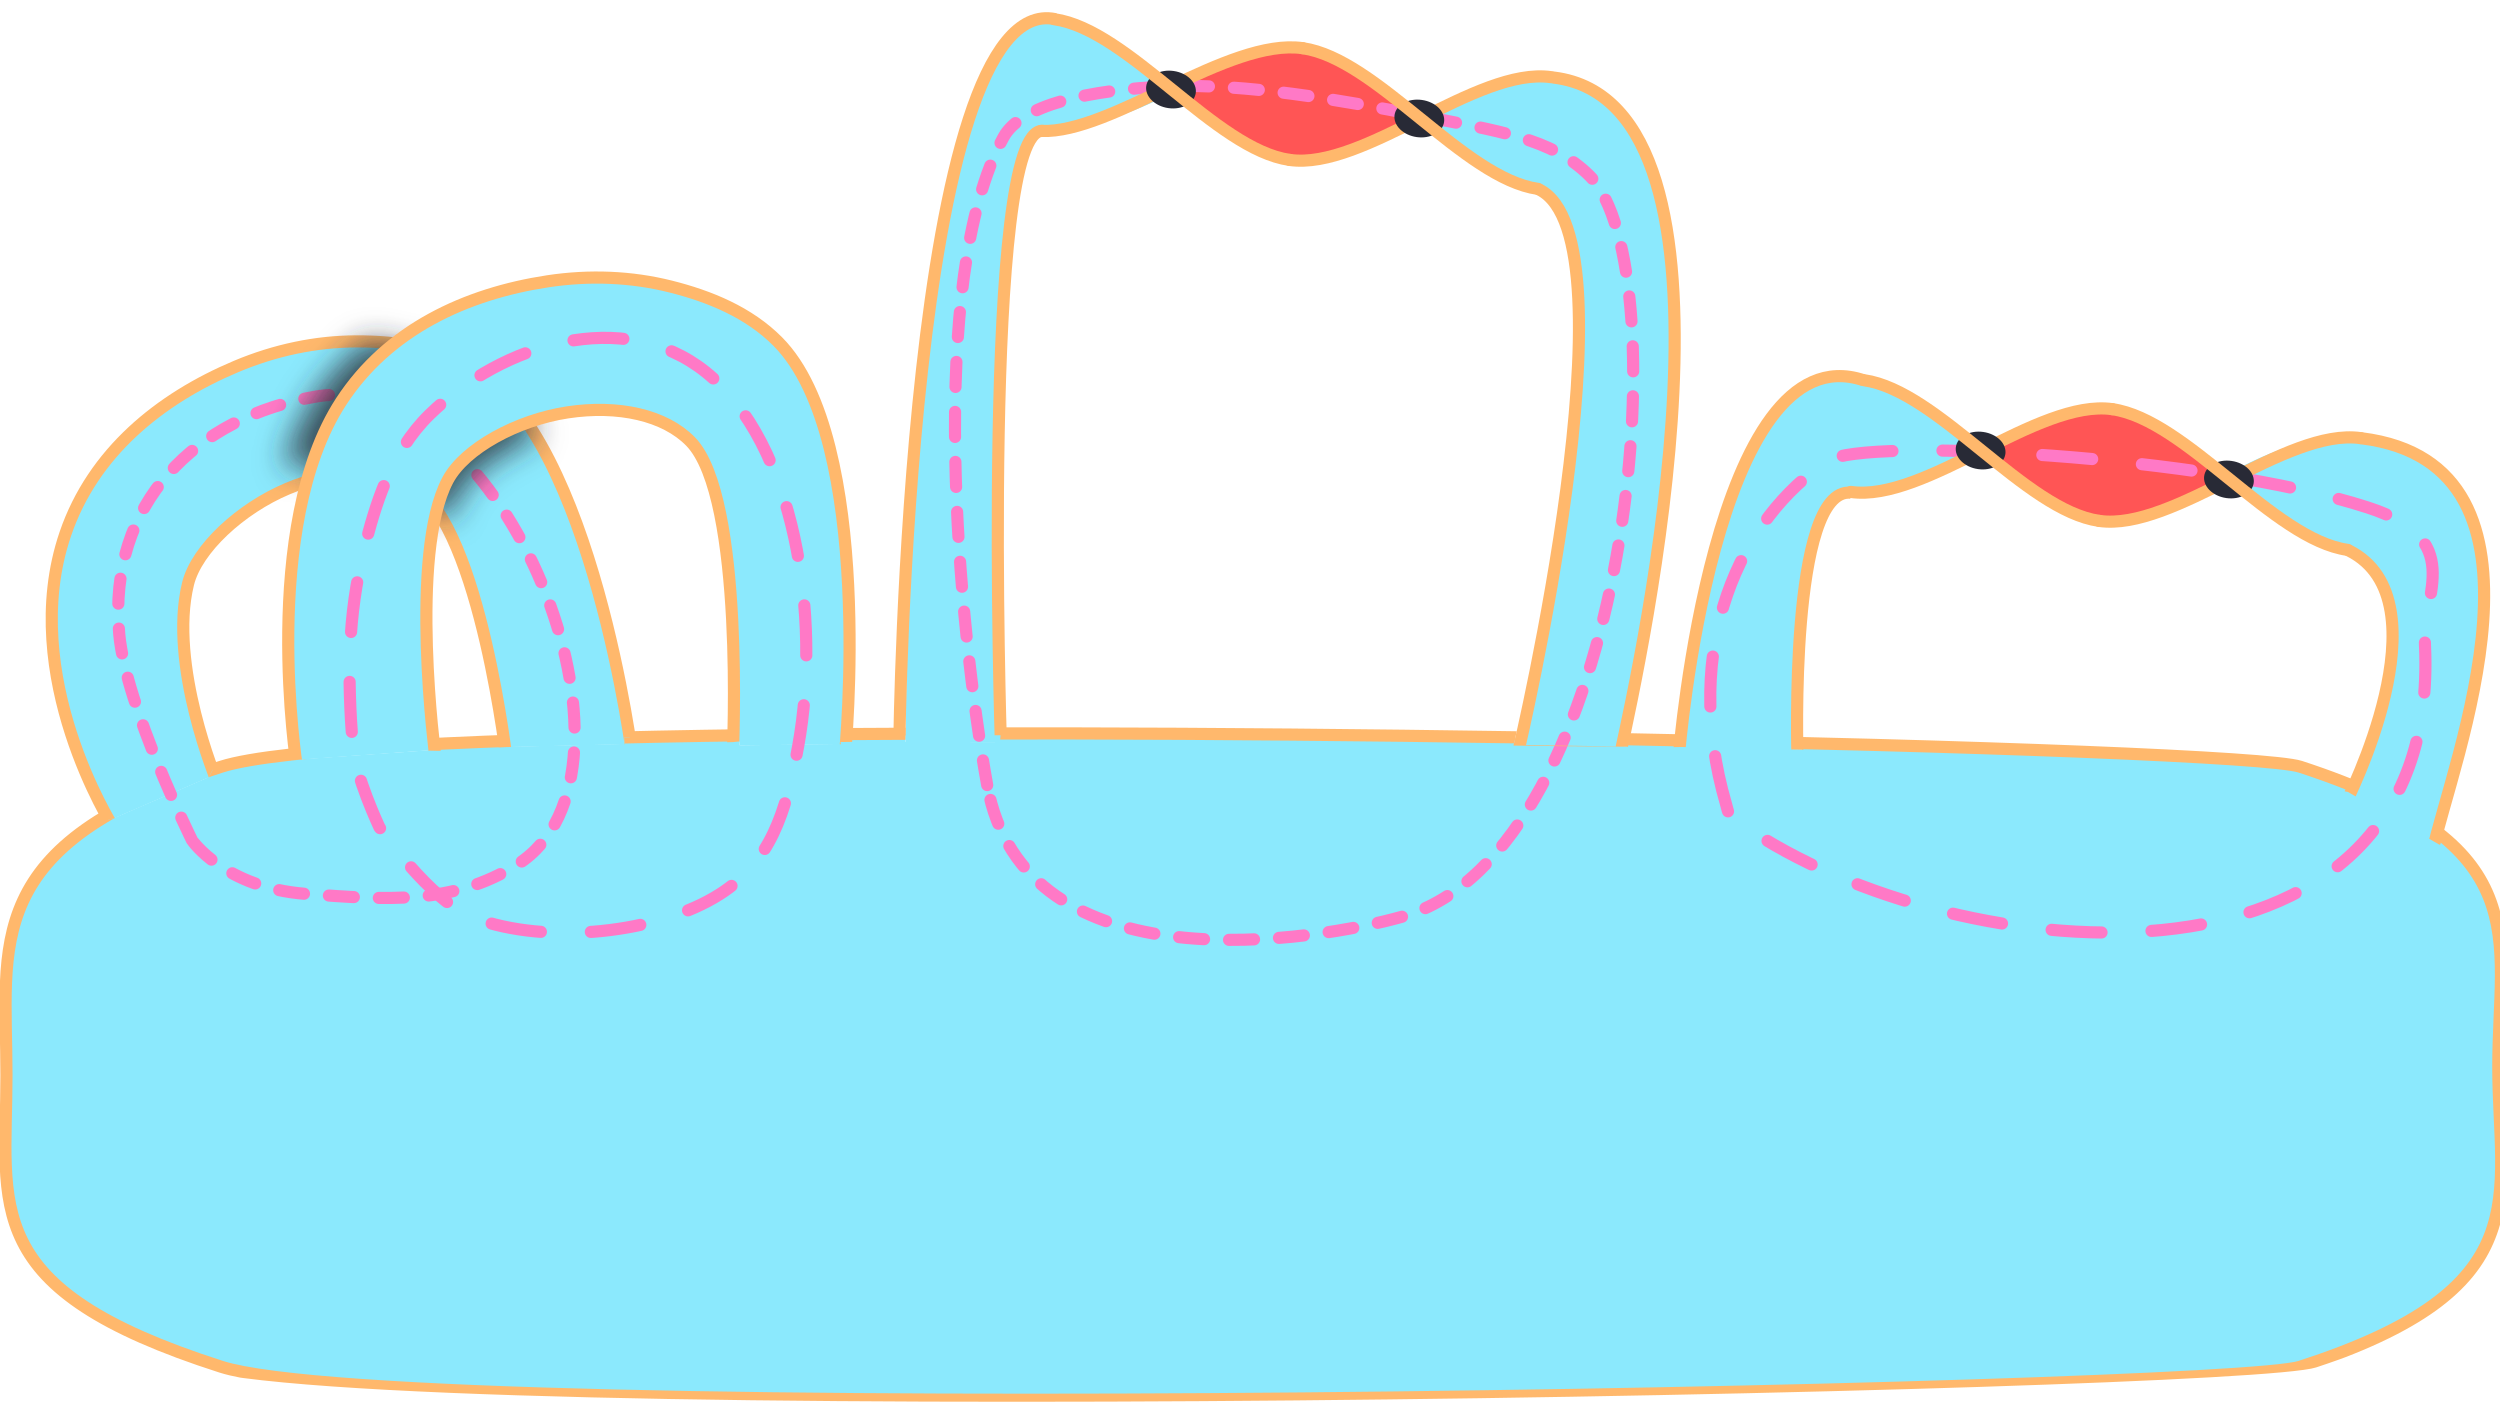
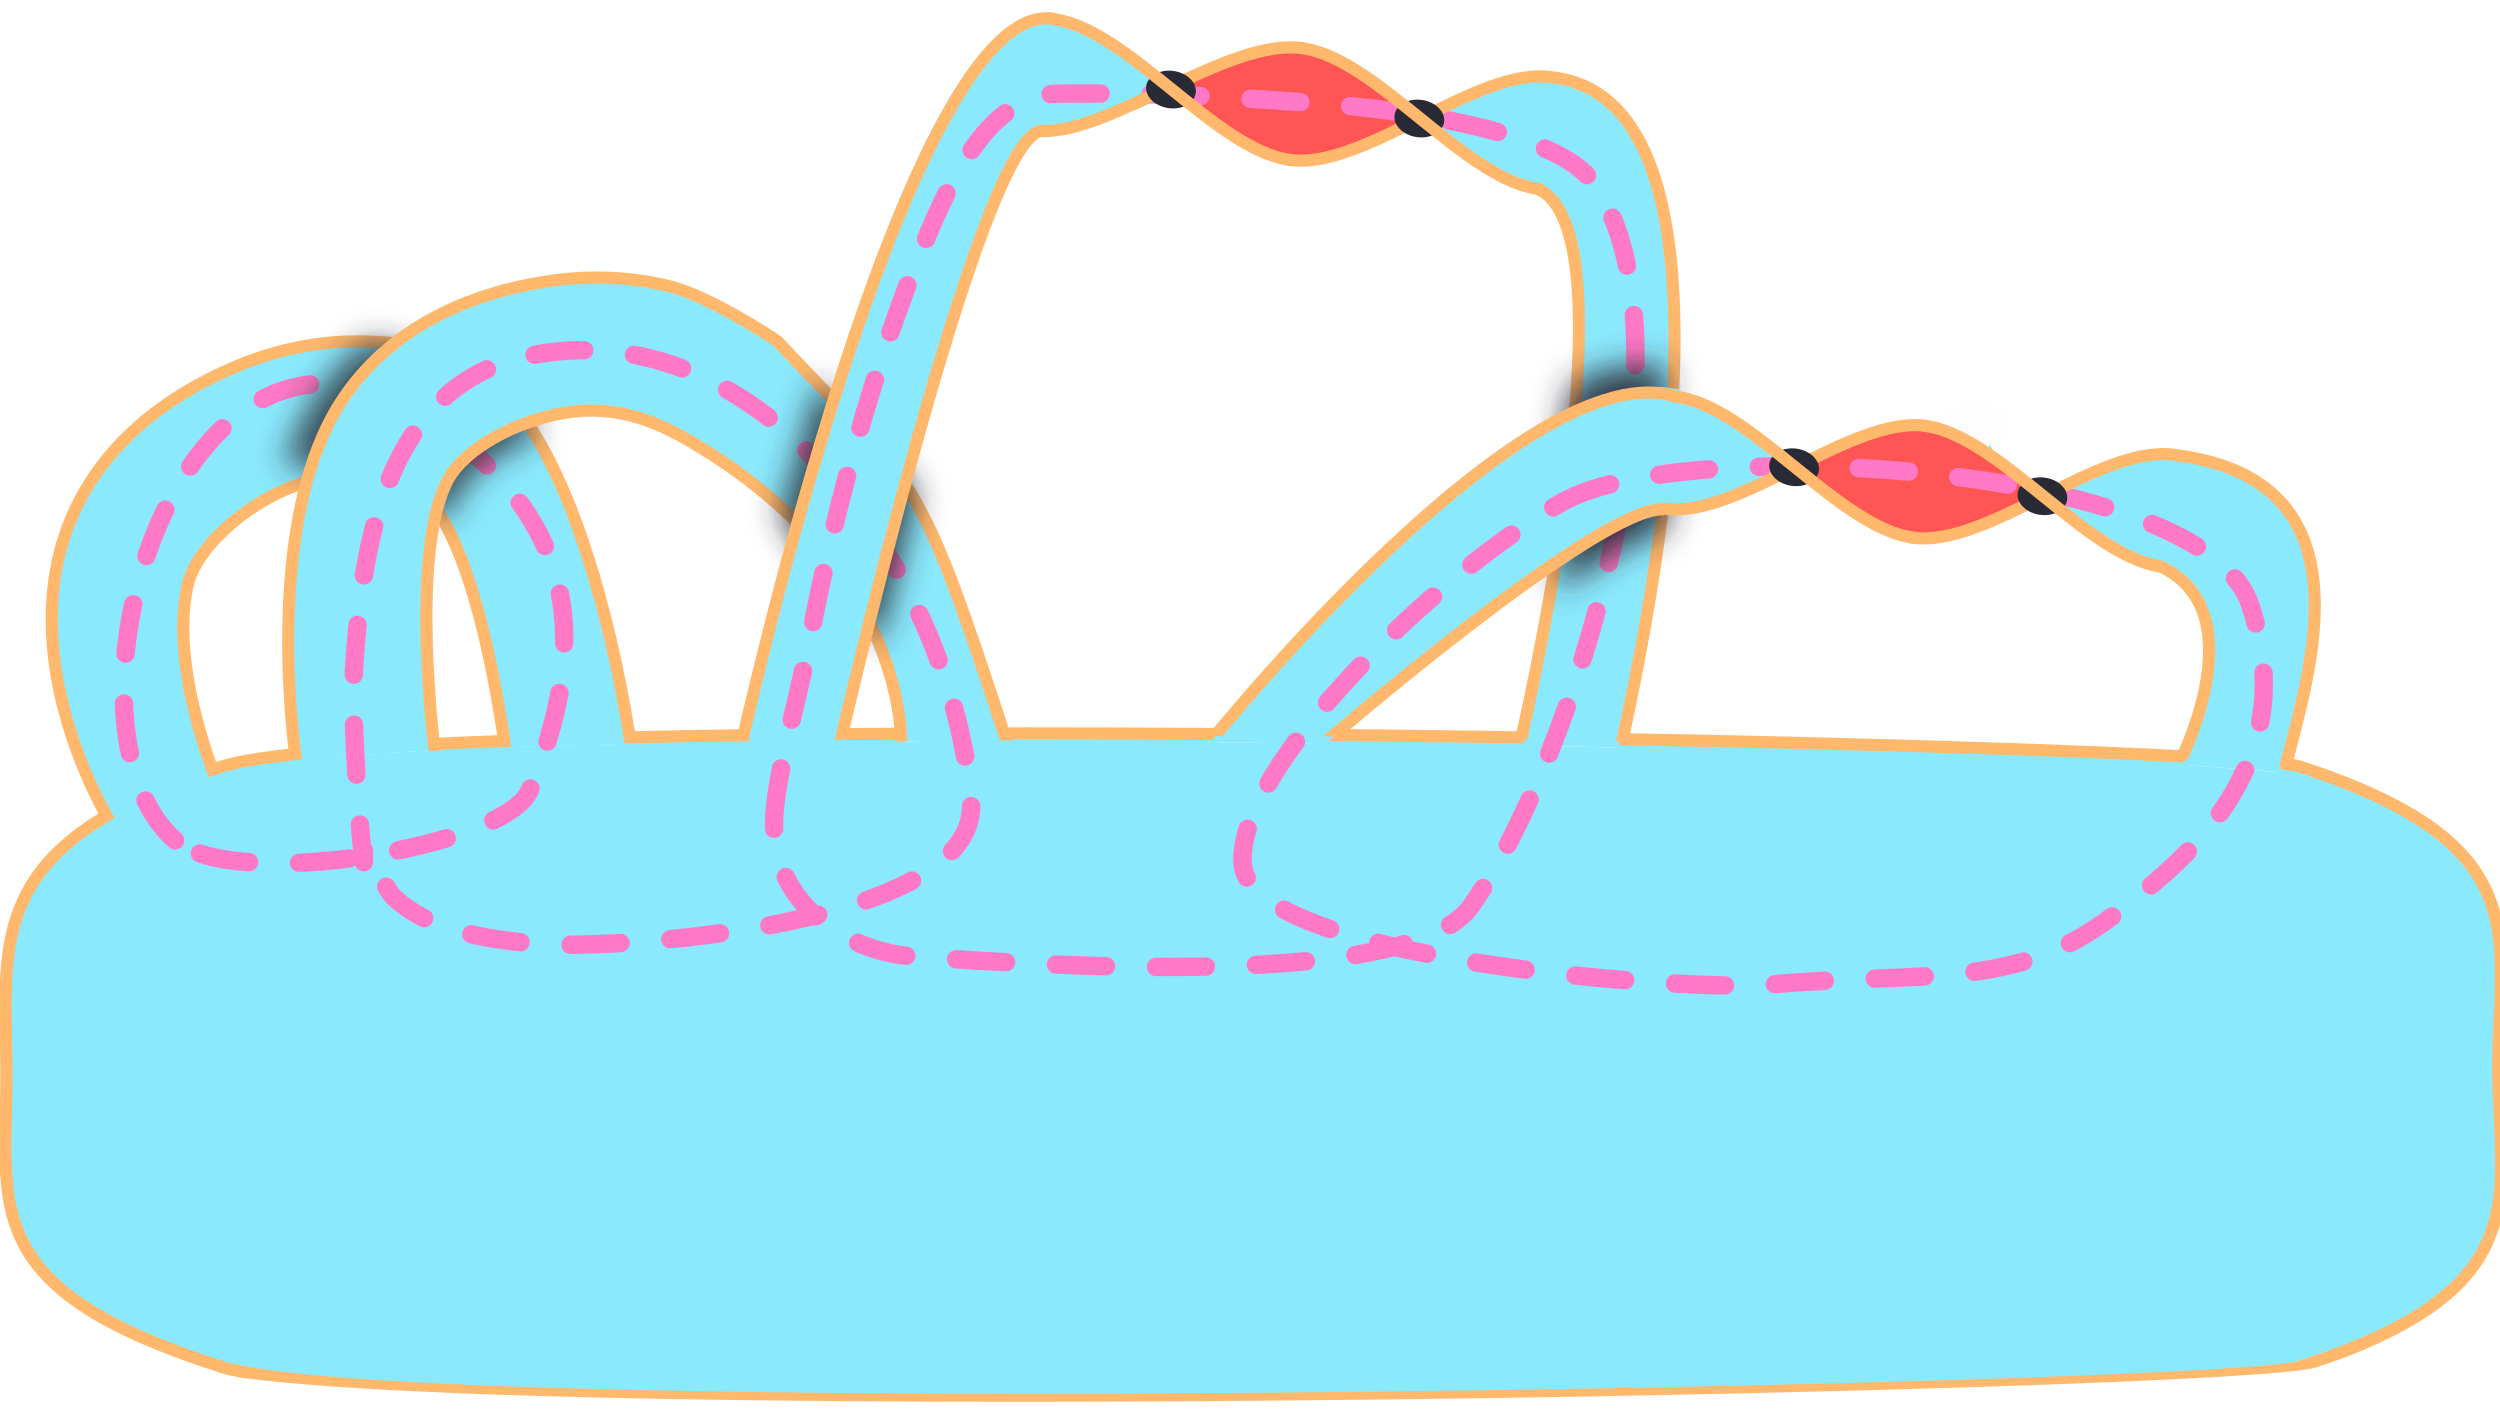
<svg xmlns="http://www.w3.org/2000/svg" xmlns:ns1="http://vectornator.io" height="100%" stroke-miterlimit="10" style="fill-rule:nonzero;clip-rule:evenodd;stroke-linecap:round;stroke-linejoin:round;" version="1.1" viewBox="0 0 1000 565" width="100%" xml:space="preserve">
  <defs>
    <filter color-interpolation-filters="sRGB" filterUnits="userSpaceOnUse" height="96.427" id="Filter" width="117.113" x="97.562" y="120.607">
      <feDropShadow dx="-11.117" dy="-1.17" flood-color="#282a36" flood-opacity="0.791" in="SourceGraphic" result="Shadow" stdDeviation="6.223" />
    </filter>
    <filter color-interpolation-filters="sRGB" filterUnits="userSpaceOnUse" height="95.999" id="Filter_2" width="116.685" x="113.512" y="127.787">
      <feDropShadow dx="4.619" dy="5.796" flood-color="#282a36" flood-opacity="0.791" in="SourceGraphic" result="Shadow" stdDeviation="6.137" />
+     </filter>
+     <filter color-interpolation-filters="sRGB" filterUnits="userSpaceOnUse" height="125.813" id="Filter_3" width="76.636" x="305.994" y="147.537">
+       <feDropShadow dx="4.027" dy="6.222" flood-color="#282a36" flood-opacity="0.791" in="SourceGraphic" result="Shadow" stdDeviation="6.137" />
+     </filter>
+     <filter color-interpolation-filters="sRGB" filterUnits="userSpaceOnUse" height="125.813" id="Filter_4" width="76.636" x="296.131" y="136.749">
+       <feDropShadow dx="-5.837" dy="-4.567" flood-color="#282a36" flood-opacity="0.791" in="SourceGraphic" result="Shadow" stdDeviation="6.137" />
+     </filter>
+     <filter color-interpolation-filters="sRGB" filterUnits="userSpaceOnUse" height="103.975" id="Filter_5" width="204.59" x="603.289" y="129.296">
+       <feDropShadow dx="-1.351" dy="-11.096" flood-color="#282a36" flood-opacity="0.9" in="SourceGraphic" result="Shadow" stdDeviation="6.651" />
+     </filter>
+     <filter color-interpolation-filters="sRGB" filterUnits="userSpaceOnUse" height="103.975" id="Filter_6" width="204.59" x="605.833" y="149.01">
+       <feDropShadow dx="-2.926" dy="10.788" flood-color="#282a36" flood-opacity="0.9" in="SourceGraphic" result="Shadow" stdDeviation="6.651" />
    </filter>
  </defs>
  <clipPath id="ArtboardFrame">
    <rect height="565" width="1000" x="0" y="0" />
  </clipPath>
  <g clip-path="url(#ArtboardFrame)" id="Layer-1" ns1:layerName="Layer 1" visibility="hidden">
    <path d="M-110.735-138.315L1054.77-138.315L1054.77 1059.06L-110.735 1059.06L-110.735-138.315Z" fill="#282a36" fill-rule="nonzero" opacity="1" stroke="none" />
  </g>
  <g clip-path="url(#ArtboardFrame)" id="Layer-2" ns1:layerName="Layer 2">
    <clipPath id="ClipPath">
-       <path d="M-5.679 422.286C-15.153 363.362 37.474 311.285 37.474 311.285L45.76 327.155L83.383 310.902L78.058 296.807L118.787 287.625L120.831 303.677L171.345 300.115L168.703 278.82C168.703 278.82 191.356 277.174 199.154 276.846C200.742 276.779 204.834 298.678 204.834 298.678L249.862 297.561C249.862 297.561 246.081 274.988 248.472 274.906C263.067 274.407 296.126 270.461 296.126 270.461L295.891 298.122L335.994 297.573L337.57 269.565C337.57 269.565 353.166 268.682 359.529 268.609C362.861 268.571 362.235 296.745 362.235 296.745L398.024 296.839C398.024 296.839 396.726 259.835 400.675 259.782C425.344 259.452 615.338 252.059 615.338 252.059L605.581 297.676L650.982 298.464L657.961 263.037C657.961 263.037 651.501 260.434 670.861 262.292C674.447 262.636 669.886 298.638 669.886 298.638L720.786 299.692L722.916 270.083L945.427 297.762L938.701 316.152L975.732 336.865C975.732 336.865 983.686 309.803 984.149 309.956C1081.87 342.361 1007.47 367.842 1007.47 422.286C1007.47 476.963 1024.87 514.579 926.42 546.982C895.499 557.16 152.273 571.97 75.374 546.982C-24.326 514.585 3.796 481.21-5.679 422.286Z" />
+       <path d="M-5.679 422.286C-15.153 363.362 37.474 311.285 37.474 311.285L45.76 327.155L83.383 310.902L78.058 296.807L118.787 287.625L120.831 303.677L171.345 300.115L168.703 278.82C168.703 278.82 191.356 277.174 199.154 276.846C200.742 276.779 204.834 298.678 204.834 298.678L249.862 297.561C249.862 297.561 246.081 274.988 248.472 274.906C263.067 274.407 296.126 270.461 296.126 270.461L299.539 299.946L337.362 300.005L337.57 269.565C337.57 269.565 353.166 268.682 359.529 268.609C362.861 268.571 362.235 296.745 362.235 296.745L398.547 294.571C398.547 294.571 396.726 259.835 400.675 259.782C425.344 259.452 524.899 250.675 524.899 250.675L487.128 296.984L525.289 297.32L573.919 261.068C573.919 261.068 595.041 261.391 614.401 263.249C617.987 263.593 610.46 298.309 610.46 298.309L645.541 298.975L656.058 262.654L881.535 279.622L875.166 306.071L910.953 308.826C910.953 308.826 920.279 281.823 920.742 281.976C1018.47 314.381 1007.47 367.842 1007.47 422.286C1007.47 476.963 1024.87 514.579 926.42 546.982C895.499 557.16 152.273 571.97 75.374 546.982C-24.326 514.585 3.796 481.21-5.679 422.286Z" />
    </clipPath>
    <g clip-path="url(#ClipPath)">
-       <path d="M2.586 430.108C2.586 377.312-8.296 337.878 88.47 306.697C134.474 291.873 423.24 291.455 647.955 295.638C791.119 298.302 908.286 302.834 920.116 306.697C1015.61 337.882 999.321 374.304 999.321 426.697C999.321 479.315 1016.32 515.514 920.116 546.697C889.899 556.492 163.616 570.744 88.47 546.697C-8.957 515.52 2.586 483.113 2.586 430.108Z" fill="#8be9fd" fill-rule="nonzero" opacity="1" stroke="#ffb86c" stroke-linecap="round" stroke-linejoin="round" stroke-width="4.861" />
+       <path d="M2.586 430.108C2.586 377.312-8.296 337.878 88.47 306.697C163.784 282.429 889.716 296.77 920.116 306.697C1015.61 337.882 999.321 374.304 999.321 426.697C999.321 479.315 1016.32 515.514 920.116 546.697C889.899 556.492 163.616 570.744 88.47 546.697C-8.957 515.52 2.586 483.113 2.586 430.108Z" fill="#8be9fd" fill-rule="nonzero" opacity="1" stroke="#ffb86c" stroke-linecap="round" stroke-linejoin="round" stroke-width="4.861" />
    </g>
  </g>
-   <g id="Twist" ns1:layerName="Twist" visibility="hidden">
-     <path d="M280.436 445.075C308.805 435.319 331.996 379.756 360.366 370" fill="none" opacity="1" stroke="#8be9fd" stroke-linecap="round" stroke-linejoin="round" stroke-width="10.483" />
-     <path d="M310.944 410.79C309.597 406.873 312.739 402.241 317.962 400.445C323.184 398.649 328.51 400.368 329.857 404.285C331.204 408.202 328.062 412.834 322.84 414.63C317.617 416.426 312.291 414.707 310.944 410.79Z" fill="#282a36" fill-rule="nonzero" opacity="1" stroke="none" />
-     <path d="M375 412.554C346.631 422.31 294.171 392.765 265.801 402.521" fill="none" opacity="1" stroke="#8be9fd" stroke-linecap="round" stroke-linejoin="round" stroke-width="10.483" />
+   <g id="Layer-4" ns1:layerName="Layer 4">
+     <clipPath id="ClipPath_2">
+       <path d="M5.962 21.076L978.159 21.076L961.091 314.245L741.377 296.406C741.377 296.406 691.886 298.88 554.869 298.748C460.608 298.657 249.639 294.914 249.639 294.914L249.985 297.702C249.985 297.702 198.197 298.942 198.197 298.942L87.433 303.105L83.571 310.925L45.589 327.346L9.894 334.19L5.962 21.076Z" />
+     </clipPath>
+     <g clip-path="url(#ClipPath_2)">
+       <path d="M142.586 136.554C126.389 136.584 110.016 140.035 94.461 146.585C63.916 159.446 37.242 181.023 26.148 213.523C6.788 270.241 45.179 330.711 45.179 330.711L86.832 312.704C86.832 312.704 67.242 266.023 75.211 233.523C78.626 219.593 96.253 203.363 115.023 195.46C133.911 187.508 152.971 186.973 165.555 194.679C192.242 211.023 202.989 306.488 202.989 306.488L253.194 304.127C253.194 304.127 237.242 176.023 189.555 147.366C175.469 138.902 158.774 136.523 142.586 136.554Z" fill="#8be9fd" fill-rule="nonzero" opacity="1" stroke="#ffb86c" stroke-linecap="butt" stroke-linejoin="round" stroke-width="4.861" />
+     </g>
+   </g>
+   <g id="Layer-10" ns1:layerName="Layer 10">
+     <path d="M70.052 336.153C18.337 290.931 69.722 109.743 163.368 163.255C243.387 208.98 230.063 272.007 211.906 316.051C202.505 338.854 93.838 356.952 70.052 336.153Z" fill="none" opacity="1" stroke="#ff79c6" stroke-dasharray="20.0" stroke-linecap="round" stroke-linejoin="round" stroke-width="7.375" />
+   </g>
+   <g id="Layer-3" ns1:layerName="Layer 3">
+     <clipPath id="ClipPath_3">
+       <path d="M3.767 21.085L7.704 330.241L118.079 303.616L122.423 303.679L170.642 300.21L175.423 300.335L293.36 296.835L295.86 296.491L295.954 298.179L336.329 297.71L336.204 296.804C381.884 296.44 431.306 295.989 478.36 295.648C478.335 292.856 478.239 290.407 478.36 286.679C478.44 284.22 478.593 282.32 478.954 278.054C478.964 277.934 479.138 275.558 479.204 274.679C479.292 273.514 479.646 271.322 480.048 269.679C480.419 268.16 480.817 266.959 481.548 265.835C483.871 262.262 488.965 261.202 492.267 265.054C492.497 265.323 492.679 265.644 492.892 265.929C492.927 265.63 492.916 265.596 492.954 265.273C493.013 264.77 493.089 264.109 493.11 263.929C493.216 263.027 493.547 260.809 493.548 260.804C493.753 259.44 493.811 258.815 493.892 258.116C493.892 257.766 493.891 256.907 493.892 256.866C493.876 256.777 493.891 256.757 494.079 255.523C494.187 255.062 494.193 255.072 494.798 253.804L495.079 253.398L495.735 252.585L497.517 251.398L500.392 250.866L503.017 251.648L503.954 252.304L513.36 252.304C513.389 250.801 513.418 249.064 513.423 248.616C513.44 247.082 513.472 245.856 513.579 243.179C513.601 242.638 513.807 237.894 513.829 237.491C513.837 237.351 513.844 237.002 513.86 236.835C513.865 236.656 513.866 236.676 514.142 235.554C514.311 234.91 514.327 234.887 515.954 232.835L516.36 232.523L516.86 232.179L517.454 231.866L518.173 231.616L518.985 231.429L519.892 231.335L520.767 231.398L521.61 231.585L522.392 231.835L523.048 232.179L523.579 232.523L523.829 232.71C524.338 233.18 524.43 233.332 524.61 233.554C524.7 232.886 524.734 232.096 524.829 231.429C524.886 231.032 525.359 227.268 525.392 227.023C525.469 226.443 525.484 226.378 525.548 226.085C525.557 225.894 525.579 225.878 526.235 224.335C526.496 223.893 526.467 223.885 527.235 222.991L527.767 222.554L528.485 222.054L529.485 221.616L530.767 221.304L532.267 221.304L533.704 221.648L534.892 222.241L535.767 222.929L536.329 223.585L536.735 224.116L536.829 224.273C537.03 223.432 537.044 223.189 537.298 222.148C537.376 221.828 537.474 221.477 537.517 221.304C537.527 221.199 537.545 220.689 537.548 220.648C537.626 219.347 537.718 218.662 538.017 217.648C538.621 215.598 539.907 213.827 542.017 212.773C542.894 212.334 543.821 212.025 544.985 212.023C546.391 212.02 547.653 212.652 548.767 213.523C549.29 211.729 549.675 209.951 550.267 208.148C550.298 208.051 550.451 207.229 550.454 207.21C550.644 206.139 550.757 205.616 550.985 204.866C551.37 203.602 551.919 202.458 552.767 201.398C553.964 199.901 555.536 198.829 558.11 198.991C559.711 199.092 560.865 199.662 561.767 200.46C562.611 199.994 563.548 199.662 564.735 199.679C565.335 199.687 565.824 199.923 566.36 200.085C566.586 199.361 566.56 199.144 566.829 198.304C566.978 197.837 568.518 193.536 568.704 193.023C568.796 192.769 569.081 192.009 569.142 191.866C569.189 191.757 569.186 191.749 569.329 191.46C569.445 191.235 569.462 191.227 570.048 190.398L570.735 189.679L574.954 188.179L576.673 189.085C576.951 188.216 577.17 187.564 577.485 186.585C577.485 186.585 577.484 186.531 577.485 186.523C577.498 186.409 577.578 185.664 577.579 185.648C577.739 183.994 577.823 183.346 578.173 182.304C579.46 178.475 583.69 175.873 588.079 178.616C588.408 178.822 588.501 179.084 588.767 179.304C588.903 179 588.983 178.698 589.235 178.335C589.909 177.343 589.891 177.342 592.485 175.96C594.469 175.587 594.478 175.594 596.548 176.148C596.822 176.296 596.761 176.353 596.954 176.46C597.731 173.648 599.864 171.481 603.079 171.116C603.295 170.175 603.441 169.168 603.673 168.241C603.711 168.092 603.702 168.093 603.767 167.866C603.767 167.661 603.794 167.654 604.923 165.71C606.028 164.158 606.355 164.081 611.267 163.835C612.24 162.44 613.717 161.477 615.392 161.241C616.179 161.131 617.012 161.18 617.829 161.398C617.839 161.4 617.851 161.395 617.86 161.398C618.153 159.644 618.381 157.834 618.704 156.054C619.309 152.727 622.503 150.512 625.829 151.116C629.156 151.721 631.371 154.915 630.767 158.241C627.964 173.659 626.295 186.219 623.079 213.929C622.511 218.827 622.284 220.611 621.985 223.148C621.644 226.051 621.048 230.119 620.329 233.679C619.805 236.275 619.26 238.486 618.642 240.241C618.22 241.437 617.739 242.435 617.173 243.335C616.041 245.136 614.559 246.495 612.173 246.929C610.653 247.205 609.298 246.932 608.079 246.398C608.108 248.242 607.627 250.066 606.298 251.616C604.407 253.823 601.308 254.402 598.704 253.116C598.122 254.328 597.384 255.499 596.298 256.585C594.527 258.356 591.95 259.153 589.329 258.273C588.823 258.103 588.459 257.829 588.048 257.585C587.948 259.099 587.885 260.588 587.517 261.866C586.663 264.824 584.929 267.238 582.11 268.648C581.766 268.82 581.449 268.78 581.11 268.898C580.326 272.092 579.409 274.718 577.86 276.46C575.307 279.333 571.276 279.654 568.329 277.398C568.317 277.388 568.31 277.376 568.298 277.366C568.144 277.932 568.059 278.558 567.892 279.116C567.886 279.147 567.837 279.436 567.829 279.491C567.78 279.86 567.766 280.116 567.704 280.429C567.597 280.97 567.451 281.484 567.235 282.023C566.442 284.004 564.87 285.631 562.517 286.273C562.485 286.281 562.455 286.264 562.423 286.273C562.349 288.569 562.187 290.378 561.673 292.116C561.332 293.269 560.719 294.246 560.11 295.21C691.95 295.25 740.829 292.929 740.829 292.929L961.048 310.554L973.298 103.241L978.173 21.085L3.767 21.085Z" />
+     </clipPath>
+     <g clip-path="url(#ClipPath_3)">
+       <path d="M157.954 137.335C149.75 143.723 142.448 151.41 136.454 160.616C131.2 168.687 127.289 178.005 124.235 187.835C128.037 187.767 131.942 187.677 134.454 187.773C138.012 187.908 140.759 188.247 143.954 188.835C150.418 190.025 156.564 192.296 163.454 196.116C163.992 196.414 164.645 196.667 166.173 197.21C166.356 197.275 166.359 197.299 166.548 197.366C170.66 198.832 173.153 200.198 175.142 202.648C176.231 198.714 177.512 195.06 179.11 192.054C183.952 182.946 196.24 174.532 210.235 169.366C209.268 167.272 208.986 166.789 207.829 164.273C207.433 163.41 207.413 163.416 207.017 162.554C203.262 154.388 200.696 149 198.11 143.616C191.775 142.43 184.558 141.648 176.673 141.273C173.624 141.127 171.442 140.581 166.892 139.148C166.333 138.972 166.115 138.893 165.829 138.804C163.861 138.193 162.62 137.887 161.454 137.71C160.664 137.59 159.732 137.477 157.985 137.335C157.979 137.34 157.961 137.33 157.954 137.335Z" fill="#8be9fd" fill-rule="nonzero" filter="url(#Filter)" stroke="none" ns1:shadowAngle="3.24648" ns1:shadowColor="#282a36" ns1:shadowOffset="11.1781" ns1:shadowOpacity="0.79054" ns1:shadowRadius="12.4452" />
+       <path d="M157.954 137.335C149.75 143.723 142.448 151.41 136.454 160.616C131.2 168.687 127.289 178.005 124.235 187.835C128.037 187.767 131.942 187.677 134.454 187.773C138.012 187.908 140.759 188.247 143.954 188.835C150.418 190.025 156.564 192.296 163.454 196.116C163.992 196.414 164.645 196.667 166.173 197.21C166.356 197.275 166.359 197.299 166.548 197.366C170.66 198.832 173.153 200.198 175.142 202.648C176.231 198.714 177.512 195.06 179.11 192.054C183.952 182.946 196.24 174.532 210.235 169.366C209.268 167.272 208.986 166.789 207.829 164.273C207.433 163.41 207.413 163.416 207.017 162.554C203.262 154.388 200.696 149 198.11 143.616C191.775 142.43 184.558 141.648 176.673 141.273C173.624 141.127 171.442 140.581 166.892 139.148C166.333 138.972 166.115 138.893 165.829 138.804C163.861 138.193 162.62 137.887 161.454 137.71C160.664 137.59 159.732 137.477 157.985 137.335C157.979 137.34 157.961 137.33 157.954 137.335Z" fill="#8be9fd" fill-rule="nonzero" filter="url(#Filter_2)" stroke="none" ns1:shadowAngle="0.897928" ns1:shadowColor="#282a36" ns1:shadowOffset="7.41096" ns1:shadowOpacity="0.79054" ns1:shadowRadius="12.274" />
+       <path d="M268.234 114.611C252.525 110.662 235.807 109.986 219.119 112.515C186.351 117.48 155.195 131.844 136.459 160.624C103.761 210.85 118.699 306.493 118.699 306.493L174.139 302.694C174.139 302.694 163.399 221.609 179.106 192.062C185.838 179.398 206.911 167.994 227.048 164.943C247.31 161.873 263.494 169.133 276.223 176.597C365.164 228.744 360.422 299.473 360.422 299.473C360.422 299.473 403.437 298.936 403.29 298.485C366.389 185.086 367.205 196.51 311.108 136.628C310.459 135.935 283.933 118.557 268.234 114.611Z" fill="#8be9fd" fill-rule="nonzero" opacity="1" stroke="#ffb86c" stroke-linecap="butt" stroke-linejoin="round" stroke-width="4.861" />
+     </g>
+   </g>
+   <g id="Layer-11" ns1:layerName="Layer 11">
+     <path d="M145.49 340.077C146.516 364.002 140.117 292.248 141.565 268.345C144.438 220.95 153.335 155.262 209.591 142.76C306.843 121.149 381.186 233.966 388.375 320.237C392.64 371.416 241.214 380.468 212.207 377.36C193.724 375.38 171.717 372.239 157.699 359.046C152.224 353.892 145.167 332.565 145.49 340.077Z" fill="none" opacity="1" stroke="#ff79c6" stroke-dasharray="20.0" stroke-linecap="round" stroke-linejoin="round" stroke-width="7.375" />
  </g>
  <g clip-path="url(#ArtboardFrame)" id="Layer-8" ns1:layerName="Layer 8">
-     <path d="M615.185 75.556C585.482 71.347 550.772 23.487 521.069 19.278L521.07 19.269C491.367 15.06 466.522 49.682 416.532 52.688C394.226 54.03 399.163 245.927 400.463 286.664C400.617 291.504 399.987 296.818 399.987 296.818L362.266 297.004C362.266 297.004 361.532-12.312 421.532 7.688C457.539 19.691 421.743 7.688 421.743 7.688C446.348 11.175 474.388 44.614 500.172 58.383C505.515 61.236 510.76 63.244 515.859 63.967L515.858 63.975C545.561 68.184 580.787 25.92 620.787 30.92C705.131 41.463 654.828 263.977 647.328 298.977L609.093 298.301C609.093 298.301 655.723 95.838 615.723 75.838" fill="#8be9fd" fill-rule="nonzero" opacity="1" stroke="none" />
-     <clipPath id="ClipPath_2">
+     <path d="M317.31 211.266L348.071 251.786L363.261 190.47L333.087 156.658L317.31 211.266Z" fill="#8be9fd" fill-rule="nonzero" filter="url(#Filter_3)" stroke="none" ns1:shadowAngle="0.996374" ns1:shadowColor="#282a36" ns1:shadowOffset="7.41096" ns1:shadowOpacity="0.79054" ns1:shadowRadius="12.274" />
+     <path d="M317.31 211.266L348.071 251.786L363.261 190.47L333.087 156.658L317.31 211.266Z" fill="#8be9fd" fill-rule="nonzero" filter="url(#Filter_4)" stroke="none" ns1:shadowAngle="3.80552" ns1:shadowColor="#282a36" ns1:shadowOffset="7.41096" ns1:shadowOpacity="0.79054" ns1:shadowRadius="12.274" />
+     <path d="M615.185 75.556C585.482 71.347 550.772 23.487 521.069 19.278L521.07 19.269C491.367 15.06 466.522 49.682 416.532 52.688C394.226 54.03 342.363 271.05 337.267 304.488C336.538 309.275 292.759 304.715 292.759 304.715C292.759 304.715 361.532-12.312 421.532 7.688C457.539 19.691 421.743 7.688 421.743 7.688C446.348 11.175 474.388 44.614 500.172 58.383C505.515 61.236 510.76 63.244 515.859 63.967L515.858 63.975C545.561 68.184 580.787 25.92 620.787 30.92C705.131 41.463 654.828 263.977 647.328 298.977L609.093 298.301C609.093 298.301 655.723 95.838 615.723 75.838" fill="#8be9fd" fill-rule="nonzero" opacity="1" stroke="none" />
+     <clipPath id="ClipPath_4">
      <path d="M472.635 44.315C472.635 17.579 493.626-4.094 519.519-4.094C545.412-4.094 566.402 17.579 566.402 44.315C566.402 71.051 545.412 92.724 519.519 92.724C493.626 92.724 472.635 71.051 472.635 44.315Z" />
    </clipPath>
-     <g clip-path="url(#ClipPath_2)">
+     <g clip-path="url(#ClipPath_4)">
      <path d="M615.185 75.556C585.482 71.347 550.772 23.487 521.069 19.278L521.07 19.269C479.068 15.591 464.341 52.136 416.532 52.688C391.533 52.977 416.532 152.688 416.532 152.688L376.532 152.688C376.532 152.688 361.532-12.312 421.532 7.688C457.539 19.691 421.743 7.688 421.743 7.688C446.348 11.175 474.388 44.614 500.172 58.383C505.515 61.236 510.76 63.244 515.859 63.967L515.858 63.975C545.561 68.184 580.787 25.92 620.787 30.92C705.131 41.463 672.195 121.445 664.695 156.445L624.122 155.094C624.122 155.094 655.723 95.838 615.723 75.838" fill="#ff5555" fill-rule="nonzero" opacity="1" stroke="none" />
    </g>
  </g>
-   <g id="Layer-9" ns1:layerName="Layer 9">
-     <path d="M937.568 220.134C907.865 215.925 873.156 168.065 843.452 163.856L843.454 163.847C813.75 159.638 788.906 194.26 738.915 197.266C716.534 198.612 716.679 306.074 716.679 306.074L668.911 308.775C668.911 308.775 683.915 132.266 743.915 152.266C779.923 164.269 744.126 152.266 744.126 152.266C768.731 155.753 796.771 189.192 822.555 202.961C827.898 205.814 833.144 207.822 838.242 208.544L838.241 208.553C867.944 212.762 903.171 170.498 943.171 175.498C1027.51 186.041 981.96 305.379 974.46 340.379L938.417 316.984C938.417 316.984 978.106 240.416 938.106 220.416" fill="#8be9fd" fill-rule="nonzero" opacity="1" stroke="none" />
-     <clipPath id="ClipPath_3">
-       <path d="M795.018 188.893C795.018 162.157 816.009 140.484 841.902 140.484C867.795 140.484 888.786 162.157 888.786 188.893C888.786 215.629 867.795 237.302 841.902 237.302C816.009 237.302 795.018 215.629 795.018 188.893Z" />
-     </clipPath>
-     <g clip-path="url(#ClipPath_3)">
-       <path d="M937.568 220.134C907.865 215.925 873.156 168.065 843.452 163.856L843.454 163.847C801.451 160.169 786.724 196.714 738.915 197.266C713.917 197.555 738.915 297.266 738.915 297.266L698.915 297.266C698.915 297.266 683.915 132.266 743.915 152.266C779.923 164.269 744.126 152.266 744.126 152.266C768.731 155.753 796.771 189.192 822.555 202.961C827.898 205.814 833.144 207.822 838.242 208.544L838.241 208.553C867.944 212.762 903.171 170.498 943.171 175.498C1027.51 186.041 994.578 266.023 987.078 301.023L946.505 299.671C946.505 299.671 978.106 240.416 938.106 220.416" fill="#ff5555" fill-rule="nonzero" opacity="1" stroke="none" />
-     </g>
-   </g>
-   <g id="Layer-12" ns1:layerName="Layer 12">
-     <path d="M690.507 321.975C671.87 258.381 696.476 207.175 731.149 184.312C745.65 174.75 882.79 182.155 947.061 202.986C986.654 215.819 969.004 236.95 969.991 258.034C977.063 409.222 775.16 387.681 693.17 327.198C691.077 325.654 691.31 324.716 690.507 321.975Z" fill="none" opacity="1" stroke="#ff79c6" stroke-dasharray="20.0" stroke-linecap="round" stroke-linejoin="round" stroke-width="4.86" />
-     <path d="M394.875 314.025C383.401 250.374 370.073 111.934 401.435 54.819C408.394 42.146 434.808 35.872 467.687 34.542C498.28 33.305 535.841 39.948 567.163 46.1C599.546 52.461 620.676 55.264 635.765 70.256C672.8 107.053 652.603 340.694 561.001 366.645C527.731 376.071 409.744 396.516 394.875 314.025Z" fill="none" opacity="1" stroke="#ff79c6" stroke-dasharray="10.0" stroke-linecap="round" stroke-linejoin="round" stroke-width="4.861" />
-   </g>
-   <g clip-path="url(#ArtboardFrame)" id="Layer-6" ns1:layerName="Layer 6">
-     <path d="M740.381 196.778C770.084 200.987 815.216 159.453 844.919 163.662" fill="none" opacity="1" stroke="#ffb86c" stroke-linecap="round" stroke-linejoin="round" stroke-width="4.861" />
-     <path d="M782.346 178.808C782.928 174.707 787.831 172.01 793.3 172.785C798.768 173.56 802.73 177.513 802.149 181.614C801.567 185.715 796.664 188.412 791.195 187.637C785.727 186.862 781.765 182.909 782.346 178.808Z" fill="#282a36" fill-rule="nonzero" opacity="1" stroke="none" />
-     <path d="M839.708 208.359C810.004 204.15 775.295 156.29 745.592 152.081" fill="none" opacity="1" stroke="#ffb86c" stroke-linecap="round" stroke-linejoin="round" stroke-width="4.861" />
-     <path d="M839.707 208.368C869.41 212.577 914.542 171.043 944.245 175.252" fill="none" opacity="1" stroke="#ffb86c" stroke-linecap="round" stroke-linejoin="round" stroke-width="4.861" />
-     <path d="M881.673 190.398C882.254 186.297 887.158 183.6 892.626 184.375C898.094 185.15 902.056 189.102 901.475 193.204C900.894 197.305 895.99 200.001 890.521 199.226C885.053 198.452 881.091 194.499 881.673 190.398Z" fill="#282a36" fill-rule="nonzero" opacity="1" stroke="none" />
-     <path d="M939.034 219.949C924.131 217.837 907.969 204.738 891.81 191.676C875.763 178.703 859.719 165.768 844.918 163.671" fill="none" opacity="1" stroke="#ffb86c" stroke-linecap="round" stroke-linejoin="round" stroke-width="4.861" />
-     <clipPath id="ClipPath_4">
-       <path d="M78.375 14.383L1052.76 14.383L1035.66 303.861L975.819 337.906L939.156 316.779C939.156 316.779 858.744 299.996 721.418 299.866C714.398 299.859 679.981 298.816 672.551 298.8C640.727 298.731 678.703 307.916 637.873 306.829C501.778 303.203 266.147 285.724 266.147 285.724L164.541 290.974L82.315 323.555L78.375 14.383Z" />
-     </clipPath>
-     <g clip-path="url(#ClipPath_4)">
-       <path d="M745.381 152.081C685.381 132.081 671.591 301.899 671.591 301.899L718.991 302.627C718.991 302.627 715.505 194.593 740.381 197.081" fill="none" opacity="1" stroke="#ffb86c" stroke-linecap="butt" stroke-linejoin="round" stroke-width="4.861" />
-       <path d="M939.572 220.231C979.572 240.231 938.323 321.137 938.323 321.137L973 340.571C980.5 305.571 1028.98 185.856 944.636 175.313" fill="none" opacity="1" stroke="#ffb86c" stroke-linecap="round" stroke-linejoin="round" stroke-width="4.861" />
-     </g>
-   </g>
  <g clip-path="url(#ArtboardFrame)" id="Layer-7" ns1:layerName="Layer 7">
+     <path d="M309.668 327.187C310.627 308.082 320.037 276.862 324.744 251.608C330.707 219.62 346.111 155.108 367.13 103.599C377.984 77.002 393.706 37.797 423.336 37.461C467.14 36.963 499.189 39.323 528.846 41.469C563.387 43.969 622.933 52.832 637.31 73.016C681.188 134.62 630.342 302.871 588.494 362.348C566.456 393.671 440.104 387.948 364.881 382.529C338.89 380.657 307.952 361.377 309.668 327.187Z" fill="none" opacity="1" stroke="#ff79c6" stroke-dasharray="20.0" stroke-linecap="round" stroke-linejoin="round" stroke-width="7.375" />
    <path d="M416.532 52.386C444.614 53.516 491.367 15.06 521.07 19.269" fill="none" opacity="1" stroke="#ffb86c" stroke-linecap="round" stroke-linejoin="round" stroke-width="4.861" />
    <path d="M458.497 34.415C459.079 30.314 463.983 27.618 469.451 28.392C474.919 29.167 478.881 33.12 478.3 37.221C477.719 41.322 472.815 44.019 467.346 43.244C461.878 42.469 457.916 38.517 458.497 34.415Z" fill="#282a36" fill-rule="nonzero" opacity="1" stroke="none" />
    <path d="M515.859 63.967C486.155 59.758 451.446 11.897 421.743 7.688" fill="none" opacity="1" stroke="#ffb86c" stroke-linecap="round" stroke-linejoin="round" stroke-width="4.861" />
    <path d="M515.858 63.975C545.561 68.184 590.693 26.65 620.396 30.859" fill="none" opacity="1" stroke="#ffb86c" stroke-linecap="round" stroke-linejoin="round" stroke-width="4.861" />
    <path d="M557.824 46.005C558.405 41.904 563.309 39.207 568.777 39.982C574.245 40.757 578.207 44.71 577.626 48.811C577.045 52.912 572.141 55.609 566.672 54.834C561.204 54.059 557.242 50.106 557.824 46.005Z" fill="#282a36" fill-rule="nonzero" opacity="1" stroke="none" />
    <path d="M615.185 75.556C585.482 71.347 550.772 23.487 521.069 19.278" fill="none" opacity="1" stroke="#ffb86c" stroke-linecap="round" stroke-linejoin="round" stroke-width="4.861" />
    <clipPath id="ClipPath_5">
-       <path d="M4.848-28.012L978.159 21.076L961.053 310.555L739.32 298.859C739.32 298.859 656.052 299.343 555.86 297.501C510.976 296.676 456.177 294.599 403.406 294.116C385.829 293.955 368.8 294.295 351.922 294.151C264.465 293.405 191.541 292.417 191.541 292.417L89.935 297.667L7.71 330.248L4.848-28.012Z" />
+       <path d="M4.848-28.012L978.159 21.076L961.053 310.555L739.32 298.859C739.32 298.859 691.63 295.903 554.304 295.772C509.412 295.73 456.177 294.599 403.406 294.116C385.829 293.955 357.533 294.817 340.676 295.671C274.784 299.009 191.541 292.417 191.541 292.417L89.935 297.667L7.71 330.248L4.848-28.012Z" />
    </clipPath>
    <g clip-path="url(#ClipPath_5)">
-       <path d="M422.158 7.667C363.196-4.718 359.745 296.988 359.745 296.988L400.332 296.636C400.332 296.636 392.361 49.868 417.237 52.356" fill="none" opacity="1" stroke="#ffb86c" stroke-linecap="butt" stroke-linejoin="round" stroke-width="4.861" />
-       <path d="M615.759 75.857C655.759 95.857 607.371 300.43 607.371 300.43L648.226 301.006C655.726 266.006 705.927 41.578 621.584 31.035" fill="none" opacity="1" stroke="#ffb86c" stroke-linecap="round" stroke-linejoin="round" stroke-width="4.861" />
+       <path d="M422.158 7.667C363.196-4.718 296.501 298.212 296.501 298.212L334.345 304.507C334.345 304.507 392.361 49.868 417.237 52.356" fill="none" opacity="1" stroke="#ffb86c" stroke-linecap="butt" stroke-linejoin="round" stroke-width="4.861" />
+       <path d="M615.759 75.857C655.759 95.857 607.371 300.43 607.371 300.43L648.053 300.488C655.553 265.488 705.927 41.578 621.584 31.035" fill="none" opacity="1" stroke="#ffb86c" stroke-linecap="round" stroke-linejoin="round" stroke-width="4.861" />
    </g>
  </g>
-   <g id="Layer-4" ns1:layerName="Layer 4">
+   <g id="Layer-9" ns1:layerName="Layer 9">
+     <path d="M658.798 157.023C649.911 157.149 640.04 160.225 629.704 165.023C627.544 177.805 625.825 190.264 623.079 213.929C622.511 218.827 622.284 220.611 621.985 223.148C621.836 224.414 621.502 226.171 621.267 227.741C639.932 214.971 656.67 204.936 664.954 203.96C665.006 203.023 665.079 202.084 665.298 200.929C665.39 200.445 665.497 199.942 665.61 199.429C665.726 198.908 665.988 197.831 666.11 197.335C666.234 196.203 666.273 195.156 666.267 192.71C666.263 191.456 666.253 190.88 666.267 190.148C666.294 188.711 666.372 187.474 666.517 186.241C666.573 185.759 666.655 184.597 666.735 182.866C666.799 181.491 667.119 172.362 667.173 170.929C667.356 166.01 667.53 162.569 667.704 159.835C667.751 159.106 667.812 158.686 667.86 158.085C664.957 157.403 661.966 156.977 658.798 157.023ZM791.454 179.866C791.454 179.92 791.454 179.905 791.454 179.991C791.454 180.253 791.453 182.108 791.454 182.991C791.753 182.989 792.061 182.983 792.329 182.991C792.933 181.666 792.496 180.763 791.454 179.866Z" fill="#8be9fd" fill-rule="nonzero" filter="url(#Filter_5)" stroke="none" ns1:shadowAngle="4.59123" ns1:shadowColor="#282a36" ns1:shadowOffset="11.1781" ns1:shadowOpacity="0.9" ns1:shadowRadius="13.3014" />
+     <path d="M662.917 154.852C654.03 154.978 644.159 158.054 633.823 162.852C631.663 175.634 629.944 188.093 627.198 211.758C626.63 216.656 626.403 218.44 626.104 220.977C625.955 222.243 625.621 224 625.386 225.57C644.051 212.8 660.789 202.765 669.073 201.789C669.125 200.852 669.198 199.913 669.417 198.758C669.509 198.274 669.616 197.771 669.729 197.258C669.845 196.737 670.107 195.66 670.229 195.164C670.353 194.032 670.392 192.985 670.386 190.539C670.382 189.285 670.372 188.709 670.386 187.977C670.413 186.54 670.491 185.303 670.636 184.07C670.692 183.588 670.774 182.426 670.854 180.695C670.918 179.32 671.238 170.191 671.292 168.758C671.475 163.839 671.649 160.398 671.823 157.664C671.87 156.935 671.931 156.515 671.979 155.914C669.076 155.232 666.085 154.806 662.917 154.852ZM795.573 177.695C795.573 177.749 795.573 177.734 795.573 177.82C795.573 178.082 795.572 179.937 795.573 180.82C795.872 180.818 796.18 180.812 796.448 180.82C797.052 179.495 796.615 178.592 795.573 177.695Z" fill="#8be9fd" fill-rule="nonzero" filter="url(#Filter_6)" stroke="none" ns1:shadowAngle="1.83566" ns1:shadowColor="#282a36" ns1:shadowOffset="11.1781" ns1:shadowOpacity="0.9" ns1:shadowRadius="13.3014" />
+     <path d="M864.428 226.642C834.725 222.434 800.016 174.573 770.312 170.364L770.313 170.355C740.61 166.147 715.766 200.768 665.775 203.774C643.393 205.121 552.22 279.38 533.654 294.681C531.519 296.441 530.344 297.421 530.344 297.421L484.289 296.917C484.289 296.917 610.775 138.774 670.775 158.774C706.783 170.777 670.986 158.774 670.986 158.774C695.591 162.261 723.631 195.7 749.415 209.469C754.758 212.322 760.004 214.33 765.102 215.053L765.101 215.061C794.804 219.27 830.03 177.006 870.03 182.006C954.374 192.549 919.613 273.893 912.113 308.893L873.202 305.959C873.202 305.959 904.966 246.925 864.966 226.925" fill="#8be9fd" fill-rule="nonzero" opacity="1" stroke="none" />
    <clipPath id="ClipPath_6">
-       <path d="M5.962 21.076L978.159 21.076L961.091 314.245L741.377 296.406C741.377 296.406 691.886 298.88 554.869 298.748C460.608 298.657 249.639 294.914 249.639 294.914L249.985 297.702C249.985 297.702 198.197 298.942 198.197 298.942L87.433 303.105L83.571 310.925L45.589 327.346L9.894 334.19L5.962 21.076Z" />
+       <path d="M721.878 195.401C721.878 168.666 742.869 146.992 768.762 146.992C794.655 146.992 815.646 168.666 815.646 195.401C815.646 222.137 794.655 243.81 768.762 243.81C742.869 243.81 721.878 222.137 721.878 195.401Z" />
    </clipPath>
    <g clip-path="url(#ClipPath_6)">
-       <path d="M142.586 136.554C126.389 136.584 110.016 140.035 94.461 146.585C63.916 159.446 37.242 181.023 26.148 213.523C6.788 270.241 45.179 330.711 45.179 330.711L86.832 312.704C86.832 312.704 67.242 266.023 75.211 233.523C78.626 219.593 96.253 203.363 115.023 195.46C133.911 187.508 152.971 186.973 165.555 194.679C192.242 211.023 202.989 306.488 202.989 306.488L253.194 304.127C253.194 304.127 237.242 176.023 189.555 147.366C175.469 138.902 158.774 136.523 142.586 136.554Z" fill="#8be9fd" fill-rule="nonzero" opacity="1" stroke="#ffb86c" stroke-linecap="butt" stroke-linejoin="round" stroke-width="4.861" />
+       <path d="M864.428 226.642C834.725 222.434 800.016 174.573 770.312 170.364L770.313 170.355C728.311 166.677 713.584 203.222 665.775 203.774C640.776 204.063 665.775 303.774 665.775 303.774L625.775 303.774C625.775 303.774 610.775 138.774 670.775 158.774C706.783 170.777 670.986 158.774 670.986 158.774C695.591 162.261 723.631 195.7 749.415 209.469C754.758 212.322 760.004 214.33 765.102 215.053L765.101 215.061C794.804 219.27 830.03 177.006 870.03 182.006C954.374 192.549 921.438 272.531 913.938 307.531L873.365 306.18C873.365 306.18 904.966 246.925 864.966 226.925" fill="#ff5555" fill-rule="nonzero" opacity="1" stroke="none" />
    </g>
  </g>
-   <g id="Layer-10" ns1:layerName="Layer 10">
-     <path d="M76.804 336.101C76.804 336.101 50.336 282.698 47.698 253.682C42.939 201.333 78.626 166.588 126.66 158.582C201.058 146.183 266.027 308.866 206.774 345.899C181.047 361.978 154.763 359.993 122.271 357.543C89.778 355.093 76.804 336.101 76.804 336.101Z" fill="none" opacity="1" stroke="#ff79c6" stroke-dasharray="10.0" stroke-linecap="round" stroke-linejoin="round" stroke-width="4.861" />
-   </g>
-   <g id="Layer-3" ns1:layerName="Layer 3">
+   <g id="Layer-6" ns1:layerName="Layer 6">
+     <path d="M625.346 200.619C674.558 173.234 880.873 185.127 900.037 241.865C922.213 307.52 871.676 345.9 845.492 366.053C805.807 396.597 769.183 388.324 708.136 393.812C674.938 396.796 499.804 383.761 497.045 345.552C494.287 307.343 575.704 228.243 625.346 200.619Z" fill="none" opacity="1" stroke="#ff79c6" stroke-dasharray="20.0" stroke-linecap="round" stroke-linejoin="round" stroke-width="7.375" />
+     <path d="M665.775 203.472C695.478 207.681 740.61 166.147 770.313 170.355" fill="none" opacity="1" stroke="#ffb86c" stroke-linecap="round" stroke-linejoin="round" stroke-width="4.861" />
+     <path d="M707.741 185.501C708.322 181.4 713.226 178.704 718.694 179.479C724.162 180.253 728.124 184.206 727.543 188.307C726.962 192.408 722.058 195.105 716.59 194.33C711.121 193.555 707.16 189.603 707.741 185.501Z" fill="#282a36" fill-rule="nonzero" opacity="1" stroke="none" />
+     <path d="M765.102 215.053C735.399 210.844 700.69 162.983 670.986 158.774" fill="none" opacity="1" stroke="#ffb86c" stroke-linecap="round" stroke-linejoin="round" stroke-width="4.861" />
+     <path d="M765.101 215.061C794.804 219.27 839.936 177.736 869.64 181.945" fill="none" opacity="1" stroke="#ffb86c" stroke-linecap="round" stroke-linejoin="round" stroke-width="4.861" />
+     <path d="M807.067 197.091C807.648 192.99 812.552 190.293 818.02 191.068C823.488 191.843 827.45 195.796 826.869 199.897C826.288 203.998 821.384 206.695 815.916 205.92C810.447 205.145 806.486 201.192 807.067 197.091Z" fill="#282a36" fill-rule="nonzero" opacity="1" stroke="none" />
+     <path d="M864.428 226.642C834.725 222.434 800.016 174.573 770.312 170.364" fill="none" opacity="1" stroke="#ffb86c" stroke-linecap="round" stroke-linejoin="round" stroke-width="4.861" />
    <clipPath id="ClipPath_7">
-       <path d="M3.767 21.085L7.704 330.241L118.079 303.616L122.423 303.679L170.642 300.21L175.423 300.335L293.36 296.835L295.86 296.491L295.954 298.179L336.329 297.71L336.204 296.804C381.884 296.44 431.306 295.989 478.36 295.648C478.335 292.856 478.239 290.407 478.36 286.679C478.44 284.22 478.593 282.32 478.954 278.054C478.964 277.934 479.138 275.558 479.204 274.679C479.292 273.514 479.646 271.322 480.048 269.679C480.419 268.16 480.817 266.959 481.548 265.835C483.871 262.262 488.965 261.202 492.267 265.054C492.497 265.323 492.679 265.644 492.892 265.929C492.927 265.63 492.916 265.596 492.954 265.273C493.013 264.77 493.089 264.109 493.11 263.929C493.216 263.027 493.547 260.809 493.548 260.804C493.753 259.44 493.811 258.815 493.892 258.116C493.892 257.766 493.891 256.907 493.892 256.866C493.876 256.777 493.891 256.757 494.079 255.523C494.187 255.062 494.193 255.072 494.798 253.804L495.079 253.398L495.735 252.585L497.517 251.398L500.392 250.866L503.017 251.648L503.954 252.304L513.36 252.304C513.389 250.801 513.418 249.064 513.423 248.616C513.44 247.082 513.472 245.856 513.579 243.179C513.601 242.638 513.807 237.894 513.829 237.491C513.837 237.351 513.844 237.002 513.86 236.835C513.865 236.656 513.866 236.676 514.142 235.554C514.311 234.91 514.327 234.887 515.954 232.835L516.36 232.523L516.86 232.179L517.454 231.866L518.173 231.616L518.985 231.429L519.892 231.335L520.767 231.398L521.61 231.585L522.392 231.835L523.048 232.179L523.579 232.523L523.829 232.71C524.338 233.18 524.43 233.332 524.61 233.554C524.7 232.886 524.734 232.096 524.829 231.429C524.886 231.032 525.359 227.268 525.392 227.023C525.469 226.443 525.484 226.378 525.548 226.085C525.557 225.894 525.579 225.878 526.235 224.335C526.496 223.893 526.467 223.885 527.235 222.991L527.767 222.554L528.485 222.054L529.485 221.616L530.767 221.304L532.267 221.304L533.704 221.648L534.892 222.241L535.767 222.929L536.329 223.585L536.735 224.116L536.829 224.273C537.03 223.432 537.044 223.189 537.298 222.148C537.376 221.828 537.474 221.477 537.517 221.304C537.527 221.199 537.545 220.689 537.548 220.648C537.626 219.347 537.718 218.662 538.017 217.648C538.621 215.598 539.907 213.827 542.017 212.773C542.894 212.334 543.821 212.025 544.985 212.023C546.391 212.02 547.653 212.652 548.767 213.523C549.29 211.729 549.675 209.951 550.267 208.148C550.298 208.051 550.451 207.229 550.454 207.21C550.644 206.139 550.757 205.616 550.985 204.866C551.37 203.602 551.919 202.458 552.767 201.398C553.964 199.901 555.536 198.829 558.11 198.991C559.711 199.092 560.865 199.662 561.767 200.46C562.611 199.994 563.548 199.662 564.735 199.679C565.335 199.687 565.824 199.923 566.36 200.085C566.586 199.361 566.56 199.144 566.829 198.304C566.978 197.837 568.518 193.536 568.704 193.023C568.796 192.769 569.081 192.009 569.142 191.866C569.189 191.757 569.186 191.749 569.329 191.46C569.445 191.235 569.462 191.227 570.048 190.398L570.735 189.679L574.954 188.179L576.673 189.085C576.951 188.216 577.17 187.564 577.485 186.585C577.485 186.585 577.484 186.531 577.485 186.523C577.498 186.409 577.578 185.664 577.579 185.648C577.739 183.994 577.823 183.346 578.173 182.304C579.46 178.475 583.69 175.873 588.079 178.616C588.408 178.822 588.501 179.084 588.767 179.304C588.903 179 588.983 178.698 589.235 178.335C589.909 177.343 589.891 177.342 592.485 175.96C594.469 175.587 594.478 175.594 596.548 176.148C596.822 176.296 596.761 176.353 596.954 176.46C597.731 173.648 599.864 171.481 603.079 171.116C603.295 170.175 603.441 169.168 603.673 168.241C603.711 168.092 603.702 168.093 603.767 167.866C603.767 167.661 603.794 167.654 604.923 165.71C606.028 164.158 606.355 164.081 611.267 163.835C612.24 162.44 613.717 161.477 615.392 161.241C616.179 161.131 617.012 161.18 617.829 161.398C617.839 161.4 617.851 161.395 617.86 161.398C618.153 159.644 618.381 157.834 618.704 156.054C619.309 152.727 622.503 150.512 625.829 151.116C629.156 151.721 631.371 154.915 630.767 158.241C627.964 173.659 626.295 186.219 623.079 213.929C622.511 218.827 622.284 220.611 621.985 223.148C621.644 226.051 621.048 230.119 620.329 233.679C619.805 236.275 619.26 238.486 618.642 240.241C618.22 241.437 617.739 242.435 617.173 243.335C616.041 245.136 614.559 246.495 612.173 246.929C610.653 247.205 609.298 246.932 608.079 246.398C608.108 248.242 607.627 250.066 606.298 251.616C604.407 253.823 601.308 254.402 598.704 253.116C598.122 254.328 597.384 255.499 596.298 256.585C594.527 258.356 591.95 259.153 589.329 258.273C588.823 258.103 588.459 257.829 588.048 257.585C587.948 259.099 587.885 260.588 587.517 261.866C586.663 264.824 584.929 267.238 582.11 268.648C581.766 268.82 581.449 268.78 581.11 268.898C580.326 272.092 579.409 274.718 577.86 276.46C575.307 279.333 571.276 279.654 568.329 277.398C568.317 277.388 568.31 277.376 568.298 277.366C568.144 277.932 568.059 278.558 567.892 279.116C567.886 279.147 567.837 279.436 567.829 279.491C567.78 279.86 567.766 280.116 567.704 280.429C567.597 280.97 567.451 281.484 567.235 282.023C566.442 284.004 564.87 285.631 562.517 286.273C562.485 286.281 562.455 286.264 562.423 286.273C562.349 288.569 562.187 290.378 561.673 292.116C561.332 293.269 560.719 294.246 560.11 295.21C691.95 295.25 740.829 292.929 740.829 292.929L961.048 310.554L973.298 103.241L978.173 21.085L3.767 21.085Z" />
+       <path d="M3.769 21.076L978.159 21.076L961.053 310.555L740.843 292.94C740.843 292.94 689.716 294.713 552.391 294.582C415.065 294.452 191.541 292.417 191.541 292.417L89.935 297.667L7.71 330.248L3.769 21.076Z" />
    </clipPath>
    <g clip-path="url(#ClipPath_7)">
-       <path d="M157.954 137.335C149.75 143.723 142.448 151.41 136.454 160.616C131.2 168.687 127.289 178.005 124.235 187.835C128.037 187.767 131.942 187.677 134.454 187.773C138.012 187.908 140.759 188.247 143.954 188.835C150.418 190.025 156.564 192.296 163.454 196.116C163.992 196.414 164.645 196.667 166.173 197.21C166.356 197.275 166.359 197.299 166.548 197.366C170.66 198.832 173.153 200.198 175.142 202.648C176.231 198.714 177.512 195.06 179.11 192.054C183.952 182.946 196.24 174.532 210.235 169.366C209.268 167.272 208.986 166.789 207.829 164.273C207.433 163.41 207.413 163.416 207.017 162.554C203.262 154.388 200.696 149 198.11 143.616C191.775 142.43 184.558 141.648 176.673 141.273C173.624 141.127 171.442 140.581 166.892 139.148C166.333 138.972 166.115 138.893 165.829 138.804C163.861 138.193 162.62 137.887 161.454 137.71C160.664 137.59 159.732 137.477 157.985 137.335C157.979 137.34 157.961 137.33 157.954 137.335Z" fill="#8be9fd" fill-rule="nonzero" filter="url(#Filter)" stroke="none" ns1:shadowAngle="3.24648" ns1:shadowColor="#282a36" ns1:shadowOffset="11.1781" ns1:shadowOpacity="0.79054" ns1:shadowRadius="12.4452" />
-       <path d="M157.954 137.335C149.75 143.723 142.448 151.41 136.454 160.616C131.2 168.687 127.289 178.005 124.235 187.835C128.037 187.767 131.942 187.677 134.454 187.773C138.012 187.908 140.759 188.247 143.954 188.835C150.418 190.025 156.564 192.296 163.454 196.116C163.992 196.414 164.645 196.667 166.173 197.21C166.356 197.275 166.359 197.299 166.548 197.366C170.66 198.832 173.153 200.198 175.142 202.648C176.231 198.714 177.512 195.06 179.11 192.054C183.952 182.946 196.24 174.532 210.235 169.366C209.268 167.272 208.986 166.789 207.829 164.273C207.433 163.41 207.413 163.416 207.017 162.554C203.262 154.388 200.696 149 198.11 143.616C191.775 142.43 184.558 141.648 176.673 141.273C173.624 141.127 171.442 140.581 166.892 139.148C166.333 138.972 166.115 138.893 165.829 138.804C163.861 138.193 162.62 137.887 161.454 137.71C160.664 137.59 159.732 137.477 157.985 137.335C157.979 137.34 157.961 137.33 157.954 137.335Z" fill="#8be9fd" fill-rule="nonzero" filter="url(#Filter_2)" stroke="none" ns1:shadowAngle="0.897928" ns1:shadowColor="#282a36" ns1:shadowOffset="7.41096" ns1:shadowOpacity="0.79054" ns1:shadowRadius="12.274" />
-       <path d="M268.234 114.611C252.525 110.662 235.807 109.986 219.119 112.515C186.351 117.48 155.195 131.844 136.459 160.624C103.761 210.85 118.699 306.493 118.699 306.493L174.139 302.694C174.139 302.694 163.399 221.609 179.106 192.062C185.838 179.398 206.911 167.994 227.048 164.943C247.31 161.873 265.918 166.036 276.223 176.597C298.079 198.994 293.099 301.921 293.099 301.921L338.006 301.749C338.006 301.749 350.297 176.119 311.108 136.628C299.533 124.963 283.933 118.557 268.234 114.611Z" fill="#8be9fd" fill-rule="nonzero" opacity="1" stroke="#ffb86c" stroke-linecap="butt" stroke-linejoin="round" stroke-width="4.861" />
+       <path d="M670.775 158.774C610.775 138.774 484.002 296.858 484.002 296.858L529.623 297.373C529.623 297.373 640.899 201.287 665.775 203.774" fill="none" opacity="1" stroke="#ffb86c" stroke-linecap="butt" stroke-linejoin="round" stroke-width="4.861" />
+       <path d="M864.966 226.925C904.966 246.925 868.31 312.282 868.31 312.282L912.747 312.967C920.247 277.967 954.374 192.549 870.03 182.006" fill="none" opacity="1" stroke="#ffb86c" stroke-linecap="round" stroke-linejoin="round" stroke-width="4.861" />
    </g>
  </g>
-   <g id="Layer-11" ns1:layerName="Layer 11">
-     <path d="M151.762 330.897C151.762 330.897 141.998 310.144 141.069 298.062C138.982 270.935 138.951 246.59 145.679 219.677C149.786 203.252 155.904 181.375 171.825 165.836C201.042 137.32 249.55 122.603 282.277 148.784C317.952 177.325 328.698 246.554 319.284 298.389C314.343 325.598 308.044 344.867 287.813 357.741C263.38 373.289 218.933 378.187 189.536 367.163C172.068 360.612 151.762 330.897 151.762 330.897Z" fill="none" opacity="1" stroke="#ff79c6" stroke-dasharray="20.0" stroke-linecap="round" stroke-linejoin="round" stroke-width="4.86" />
-   </g>
+   <g id="Layer-5" ns1:layerName="Layer 5" />
</svg>
